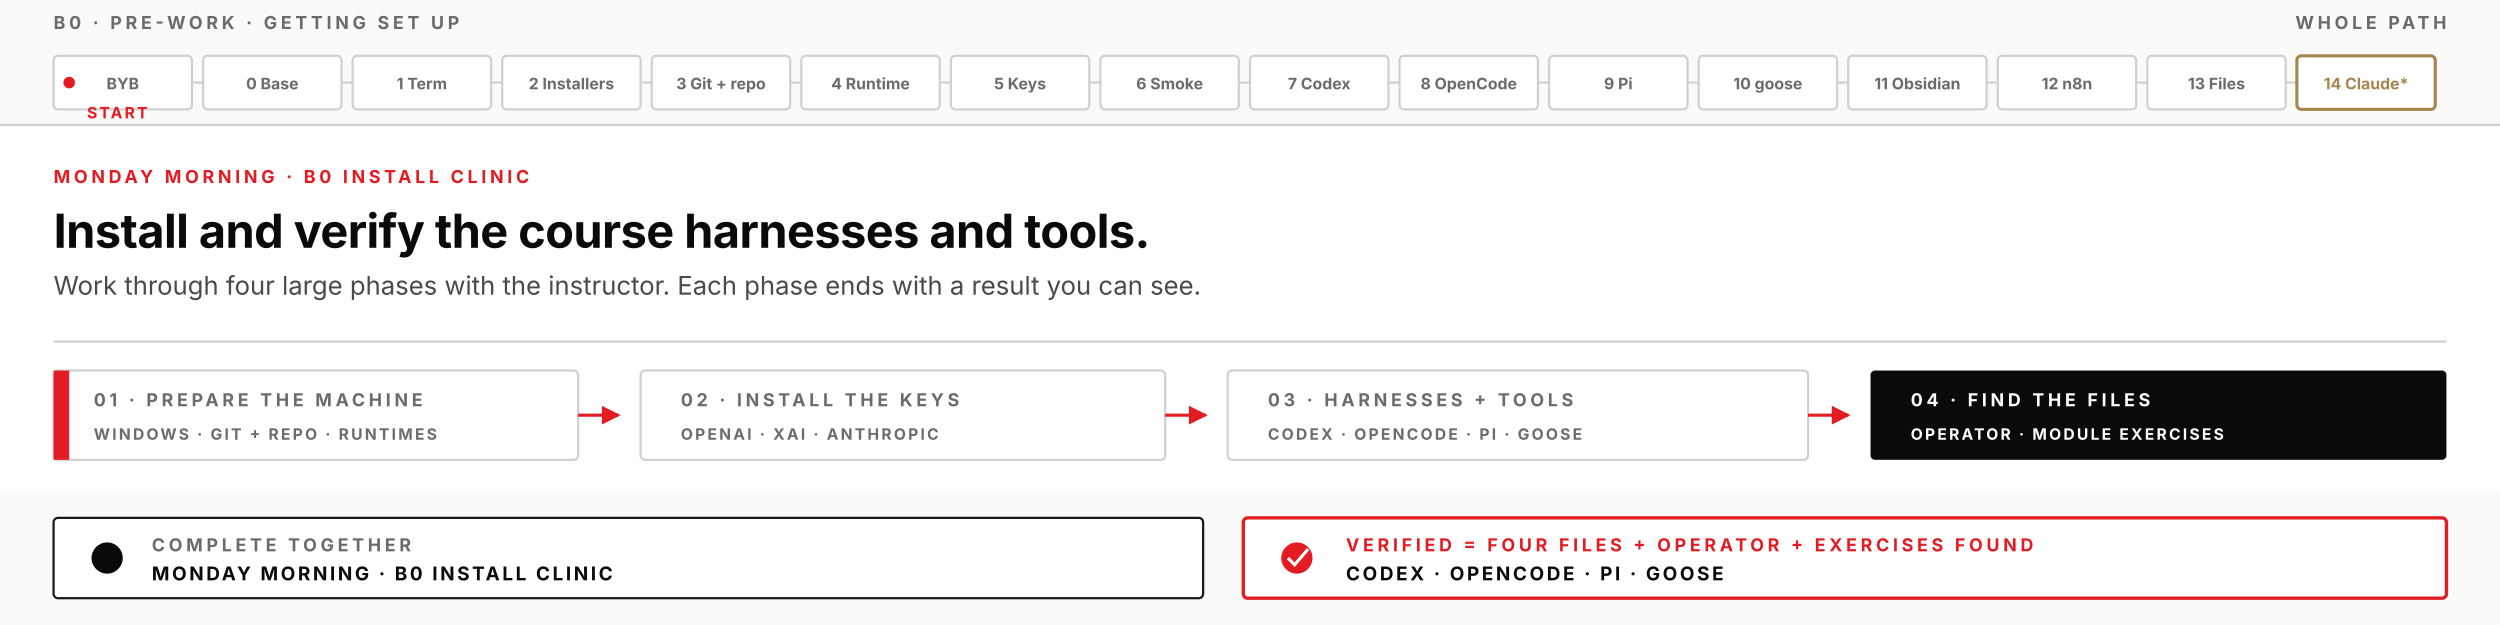
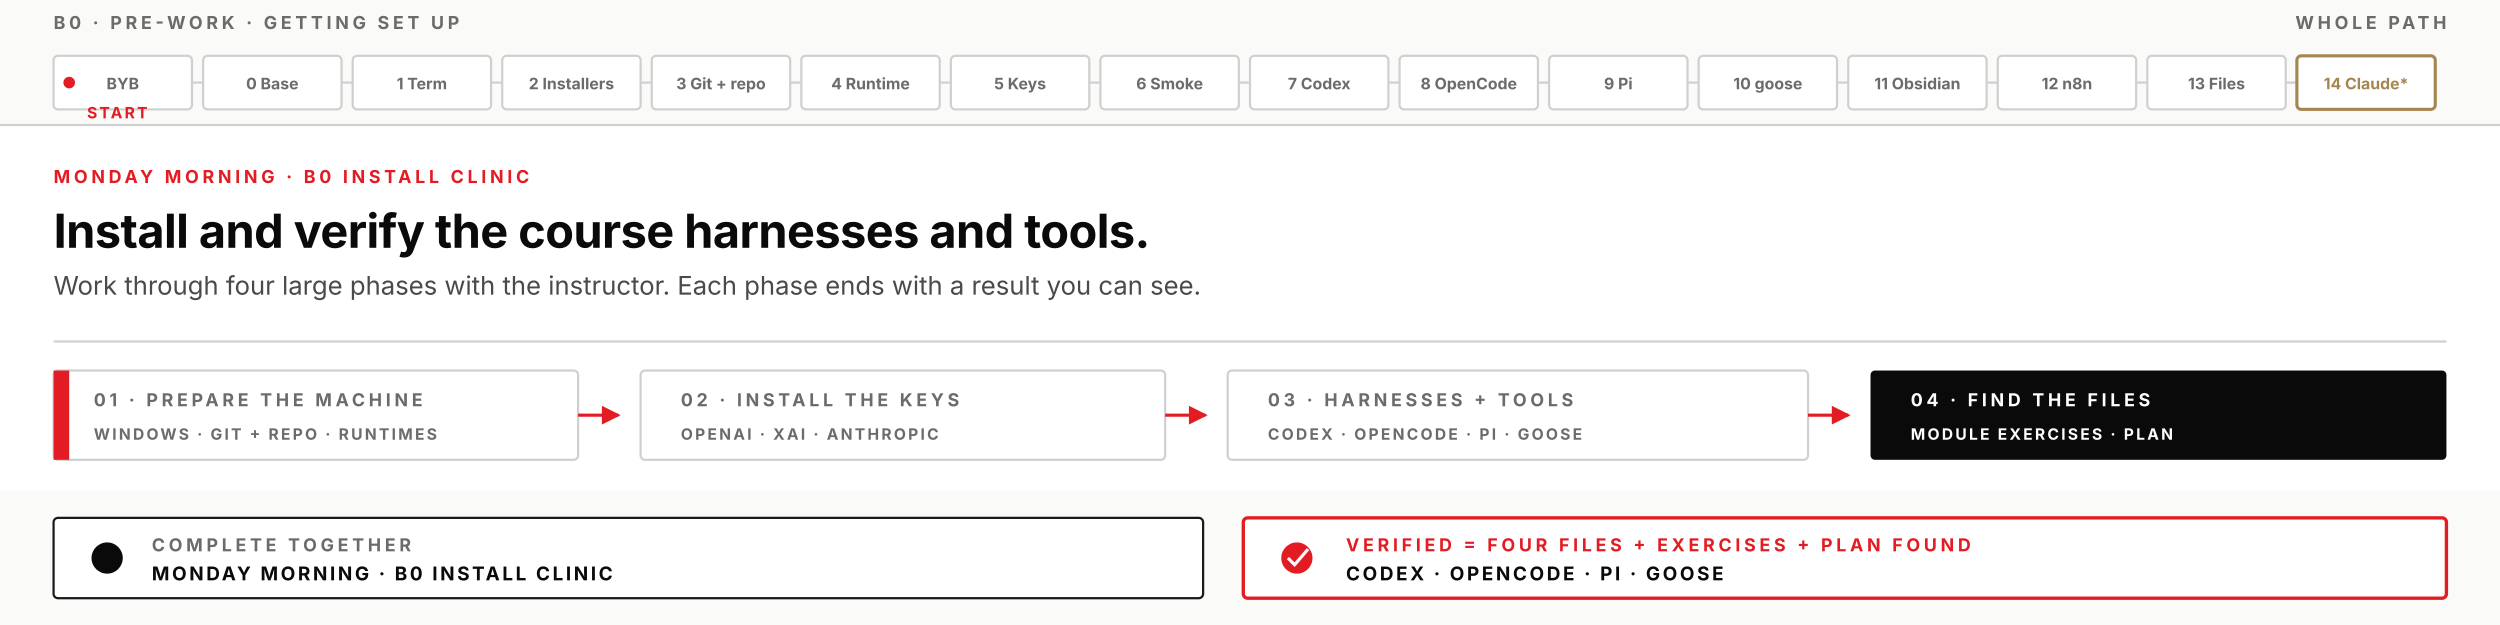
<svg xmlns="http://www.w3.org/2000/svg" viewBox="0 0 1120 280" role="img" aria-labelledby="title-install-pre-work-journey-overview">
  <defs>
    <marker id="arrow" viewBox="0 0 8 8" refX="7" refY="4" markerWidth="6" markerHeight="6" orient="auto-start-reverse">
      <path d="M0 0 8 4 0 8Z" fill="#0A0A0A" />
    </marker>
    <marker id="arrow-red" viewBox="0 0 8 8" refX="7" refY="4" markerWidth="6" markerHeight="6" orient="auto-start-reverse">
      <path d="M0 0 8 4 0 8Z" fill="#E31C23" />
    </marker>
    <style>
      text { font-family: system-ui, "Inter", "Helvetica Neue", Arial, sans-serif; fill: #0A0A0A; }
      .micro { font-size: 8px; font-weight: 650; letter-spacing: 1.65px; }
      .tiny { font-size: 7px; font-weight: 650; letter-spacing: 1px; }
      .railtext { font-size: 7.1px; font-weight: 650; }
      .title { font-size: 21px; font-weight: 680; letter-spacing: -0.25px; }
      .purpose { font-size: 11.5px; font-weight: 430; fill: #4A4A4A; }
      .caption { font-size: 8.5px; font-weight: 650; letter-spacing: 1.15px; }
      .body { font-size: 9.5px; font-weight: 520; }
      .muted { fill: #6B6B6B; }
      .white { fill: #FFFFFF; }
      .red { fill: #E31C23; }
      .gold { fill: #A58650; }
      .line { fill: none; stroke: #0A0A0A; stroke-width: 1.35; vector-effect: non-scaling-stroke; }
      .hair { fill: none; stroke: #D0D0D0; stroke-width: 1; vector-effect: non-scaling-stroke; }
      .redline { fill: none; stroke: #E31C23; stroke-width: 1.4; vector-effect: non-scaling-stroke; }
      .goldline { fill: none; stroke: #A58650; stroke-width: 1.35; vector-effect: non-scaling-stroke; }
      .dash { stroke-dasharray: 5 4; }
    </style>
  </defs>
  <rect width="1120" height="280" fill="#FFFFFF" />
  <rect x="0" y="0" width="1120" height="56" fill="#FAFAF8" />
  <text x="24" y="13" class="micro muted">B0 · PRE-WORK · GETTING SET UP</text>
  <text x="1096" y="13" class="micro muted" text-anchor="end">WHOLE PATH</text>
  <path d="M55 37H1060" class="hair" />
  <rect x="24" y="25" width="62" height="24" rx="2" fill="#FFFFFF" stroke="#D0D0D0" stroke-width="1" />
  <text x="55" y="40" class="railtext muted" text-anchor="middle">BYB</text>
  <rect x="91" y="25" width="62" height="24" rx="2" fill="#FFFFFF" stroke="#D0D0D0" stroke-width="1" />
  <text x="122" y="40" class="railtext muted" text-anchor="middle">0 Base</text>
  <rect x="158" y="25" width="62" height="24" rx="2" fill="#FFFFFF" stroke="#D0D0D0" stroke-width="1" />
  <text x="189" y="40" class="railtext muted" text-anchor="middle">1 Term</text>
  <rect x="225" y="25" width="62" height="24" rx="2" fill="#FFFFFF" stroke="#D0D0D0" stroke-width="1" />
  <text x="256" y="40" class="railtext muted" text-anchor="middle">2 Installers</text>
  <rect x="292" y="25" width="62" height="24" rx="2" fill="#FFFFFF" stroke="#D0D0D0" stroke-width="1" />
  <text x="323" y="40" class="railtext muted" text-anchor="middle">3 Git + repo</text>
  <rect x="359" y="25" width="62" height="24" rx="2" fill="#FFFFFF" stroke="#D0D0D0" stroke-width="1" />
  <text x="390" y="40" class="railtext muted" text-anchor="middle">4 Runtime</text>
  <rect x="426" y="25" width="62" height="24" rx="2" fill="#FFFFFF" stroke="#D0D0D0" stroke-width="1" />
  <text x="457" y="40" class="railtext muted" text-anchor="middle">5 Keys</text>
  <rect x="493" y="25" width="62" height="24" rx="2" fill="#FFFFFF" stroke="#D0D0D0" stroke-width="1" />
  <text x="524" y="40" class="railtext muted" text-anchor="middle">6 Smoke</text>
  <rect x="560" y="25" width="62" height="24" rx="2" fill="#FFFFFF" stroke="#D0D0D0" stroke-width="1" />
  <text x="591" y="40" class="railtext muted" text-anchor="middle">7 Codex</text>
  <rect x="627" y="25" width="62" height="24" rx="2" fill="#FFFFFF" stroke="#D0D0D0" stroke-width="1" />
  <text x="658" y="40" class="railtext muted" text-anchor="middle">8 OpenCode</text>
  <rect x="694" y="25" width="62" height="24" rx="2" fill="#FFFFFF" stroke="#D0D0D0" stroke-width="1" />
  <text x="725" y="40" class="railtext muted" text-anchor="middle">9 Pi</text>
  <rect x="761" y="25" width="62" height="24" rx="2" fill="#FFFFFF" stroke="#D0D0D0" stroke-width="1" />
  <text x="792" y="40" class="railtext muted" text-anchor="middle">10 goose</text>
  <rect x="828" y="25" width="62" height="24" rx="2" fill="#FFFFFF" stroke="#D0D0D0" stroke-width="1" />
  <text x="859" y="40" class="railtext muted" text-anchor="middle">11 Obsidian</text>
  <rect x="895" y="25" width="62" height="24" rx="2" fill="#FFFFFF" stroke="#D0D0D0" stroke-width="1" />
  <text x="926" y="40" class="railtext muted" text-anchor="middle">12 n8n</text>
  <rect x="962" y="25" width="62" height="24" rx="2" fill="#FFFFFF" stroke="#D0D0D0" stroke-width="1" />
  <text x="993" y="40" class="railtext muted" text-anchor="middle">13 Files</text>
  <rect x="1029" y="25" width="62" height="24" rx="2" fill="#FFFFFF" stroke="#A58650" stroke-width="1.4" />
  <text x="1060" y="40" class="railtext gold" text-anchor="middle">14 Claude*</text>
  <circle cx="31" cy="37" r="2.6" fill="#E31C23" />
  <text x="39" y="53" class="tiny red">START</text>
  <path d="M0 56H1120" class="hair" />
  <text x="24" y="82" class="micro red">MONDAY MORNING · B0 INSTALL CLINIC</text>
  <text x="24" y="111" class="title">Install and verify the course harnesses and tools.</text>
  <text x="24" y="132" class="purpose">Work through four large phases with the instructor. Each phase ends with a result you can see.</text>
  <path d="M24 153H1096" class="hair" />
  <g aria-label="Four install phases">
    <rect x="24" y="166" width="235" height="40" rx="2" fill="#FFFFFF" stroke="#D0D0D0" />
    <rect x="24" y="166" width="7" height="40" fill="#E31C23" />
    <text x="42" y="182" class="micro muted">01 · PREPARE THE MACHINE</text>
    <text x="42" y="197" class="tiny muted">WINDOWS · GIT + REPO · RUNTIMES</text>
    <path d="M259 186H277" class="redline" marker-end="url(#arrow-red)" />
    <rect x="287" y="166" width="235" height="40" rx="2" fill="#FFFFFF" stroke="#D0D0D0" />
    <text x="305" y="182" class="micro muted">02 · INSTALL THE KEYS</text>
    <text x="305" y="197" class="tiny muted">OPENAI · XAI · ANTHROPIC</text>
    <path d="M522 186H540" class="redline" marker-end="url(#arrow-red)" />
    <rect x="550" y="166" width="260" height="40" rx="2" fill="#FFFFFF" stroke="#D0D0D0" />
    <text x="568" y="182" class="micro muted">03 · HARNESSES + TOOLS</text>
    <text x="568" y="197" class="tiny muted">CODEX · OPENCODE · PI · GOOSE</text>
    <path d="M810 186H828" class="redline" marker-end="url(#arrow-red)" />
    <rect x="838" y="166" width="258" height="40" rx="2" fill="#0A0A0A" />
    <text x="856" y="182" class="micro white">04 · FIND THE FILES</text>
-     <text x="856" y="197" class="tiny white">OPERATOR · MODULE EXERCISES</text>
+     <text x="856" y="197" class="tiny white">MODULE EXERCISES · PLAN</text>
  </g>
  <rect x="0" y="220" width="1120" height="60" fill="#FAFAF8" />
  <rect x="24" y="232" width="515" height="36" rx="2" fill="#FFFFFF" stroke="#1A1A1A" />
  <circle cx="48" cy="250" r="7" fill="#0A0A0A" />
  <text x="68" y="247" class="micro muted">COMPLETE TOGETHER</text>
  <text x="68" y="260" class="caption">MONDAY MORNING · B0 INSTALL CLINIC</text>
  <rect x="557" y="232" width="539" height="36" rx="2" fill="#FFFFFF" stroke="#E31C23" stroke-width="1.5" />
  <circle cx="581" cy="250" r="7" fill="#E31C23" />
  <path d="M577 250l3 3 6-7" fill="none" stroke="#FFFFFF" stroke-width="1.4" />
-   <text x="603" y="247" class="micro red">VERIFIED = FOUR FILES + OPERATOR + EXERCISES FOUND</text>
+   <text x="603" y="247" class="micro red">VERIFIED = FOUR FILES + EXERCISES + PLAN FOUND</text>
  <text x="603" y="260" class="caption">CODEX · OPENCODE · PI · GOOSE</text>
</svg>
